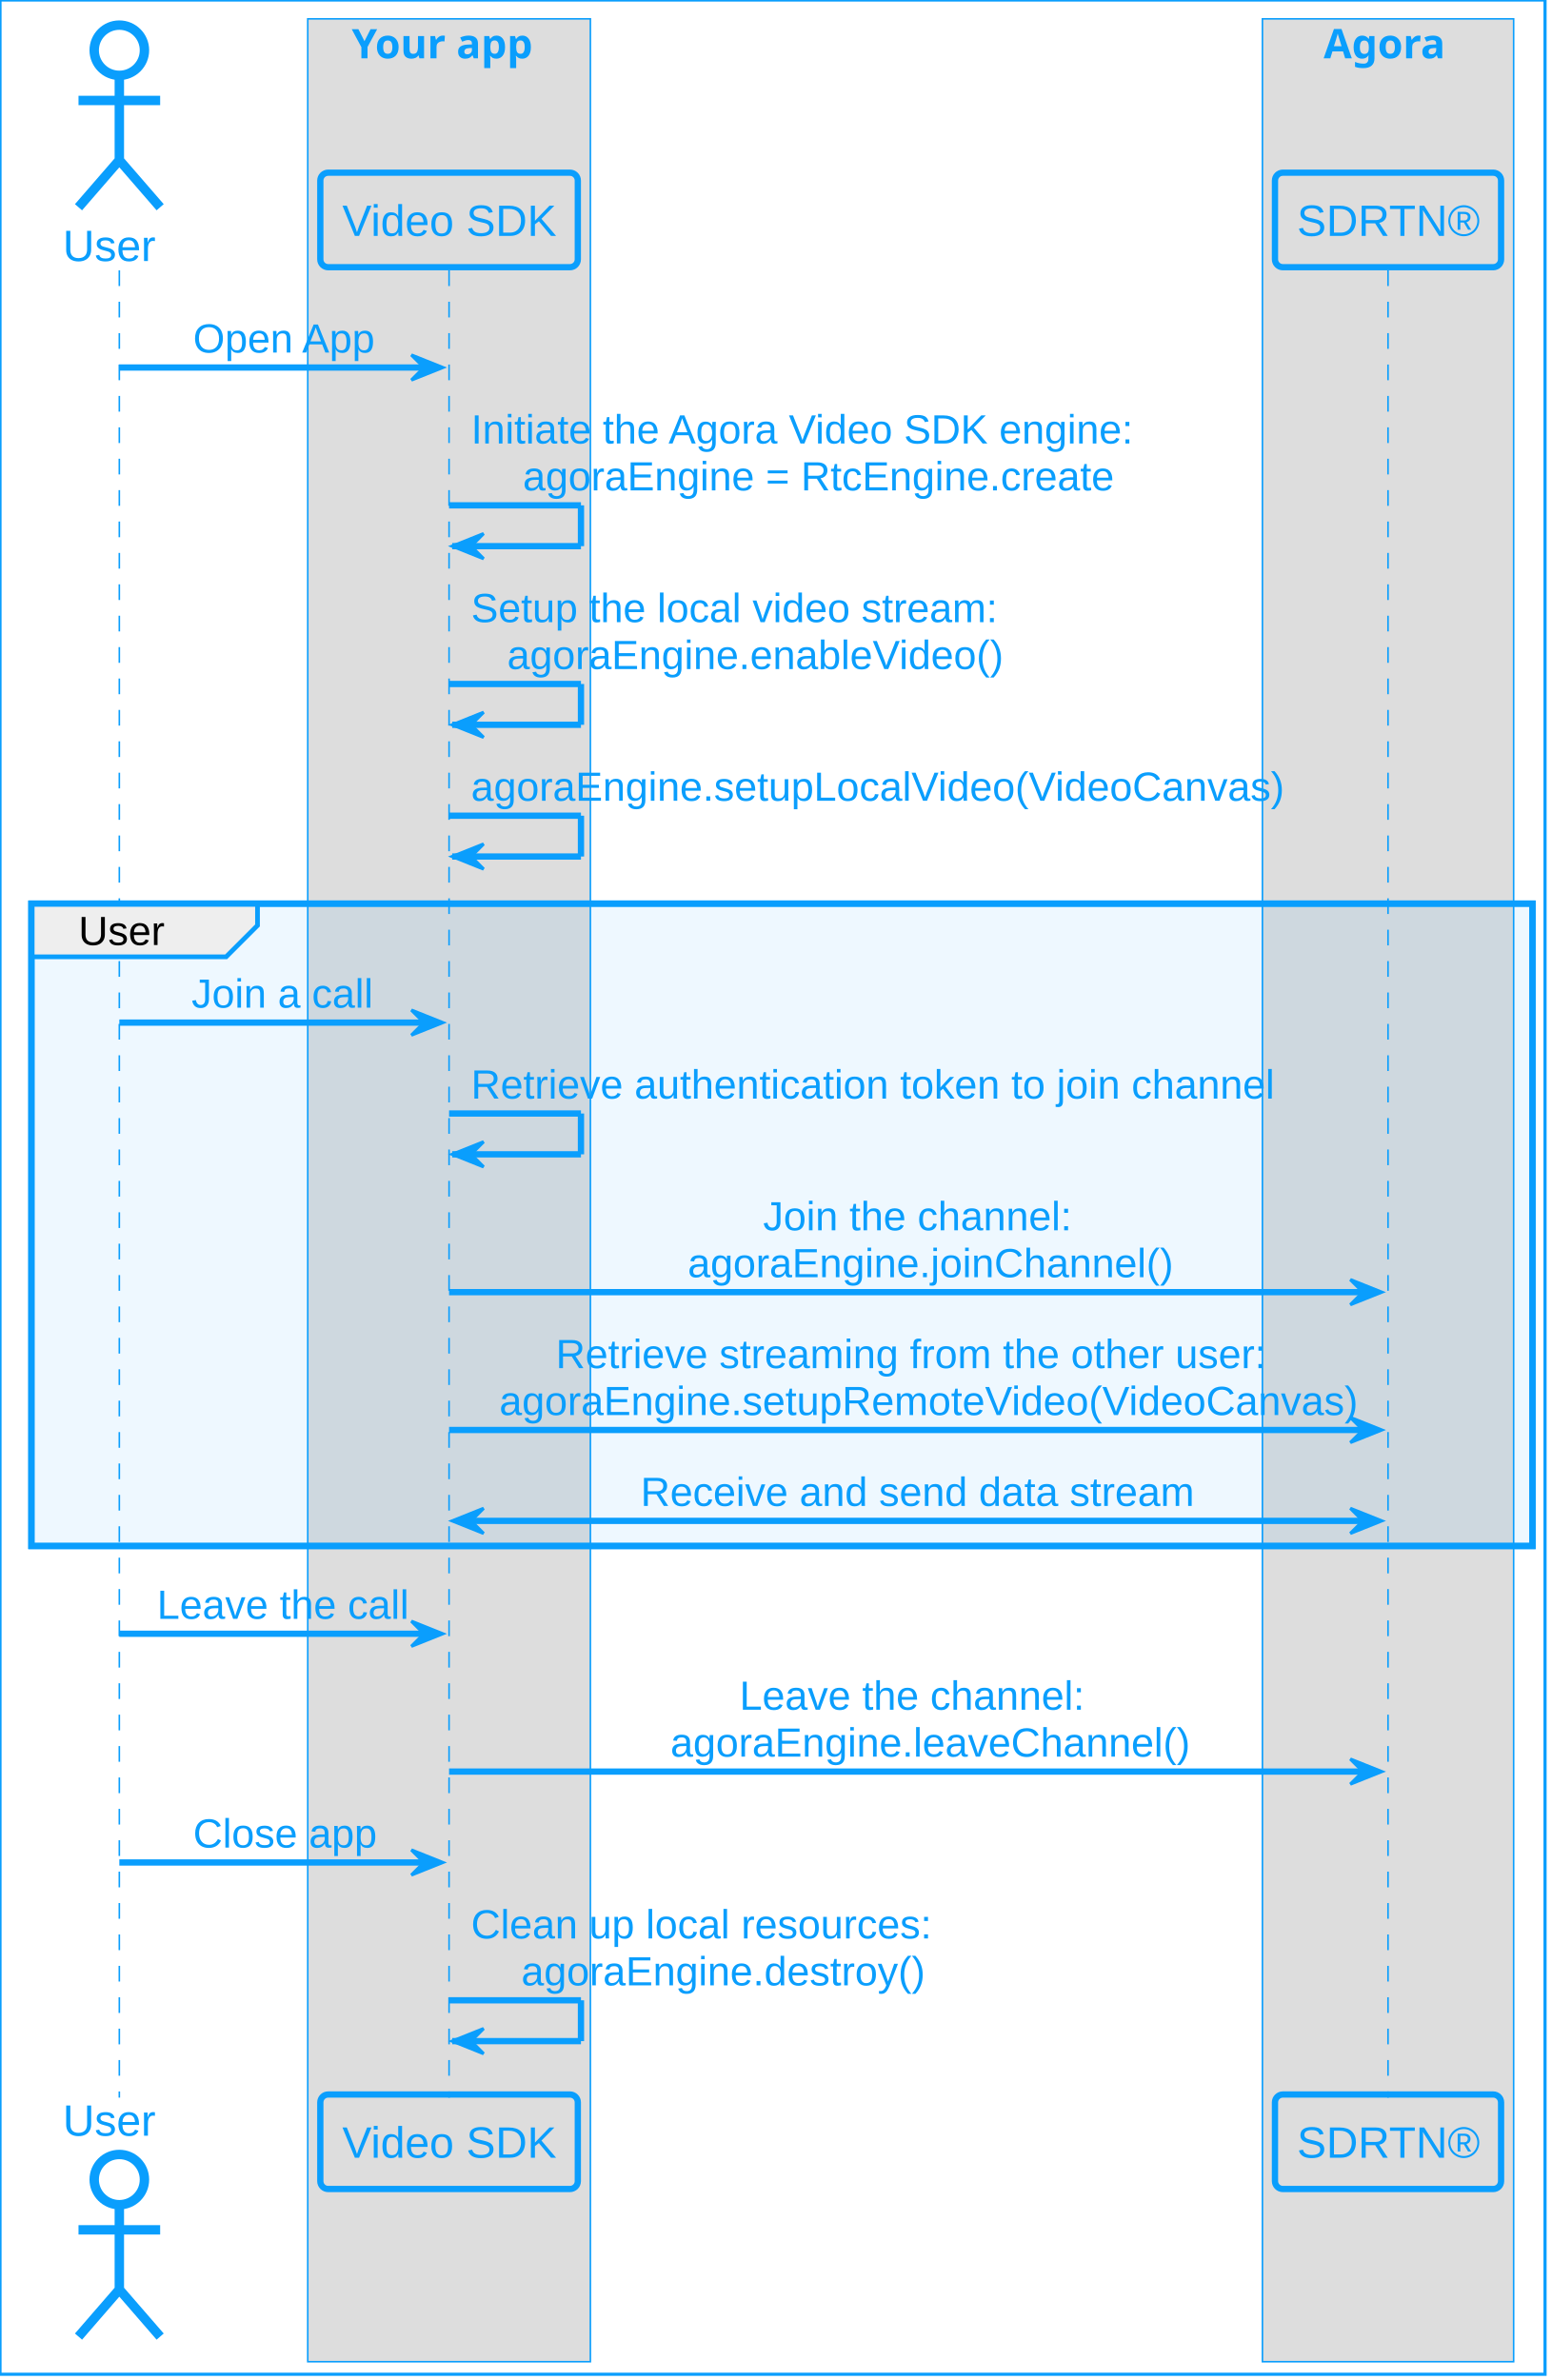
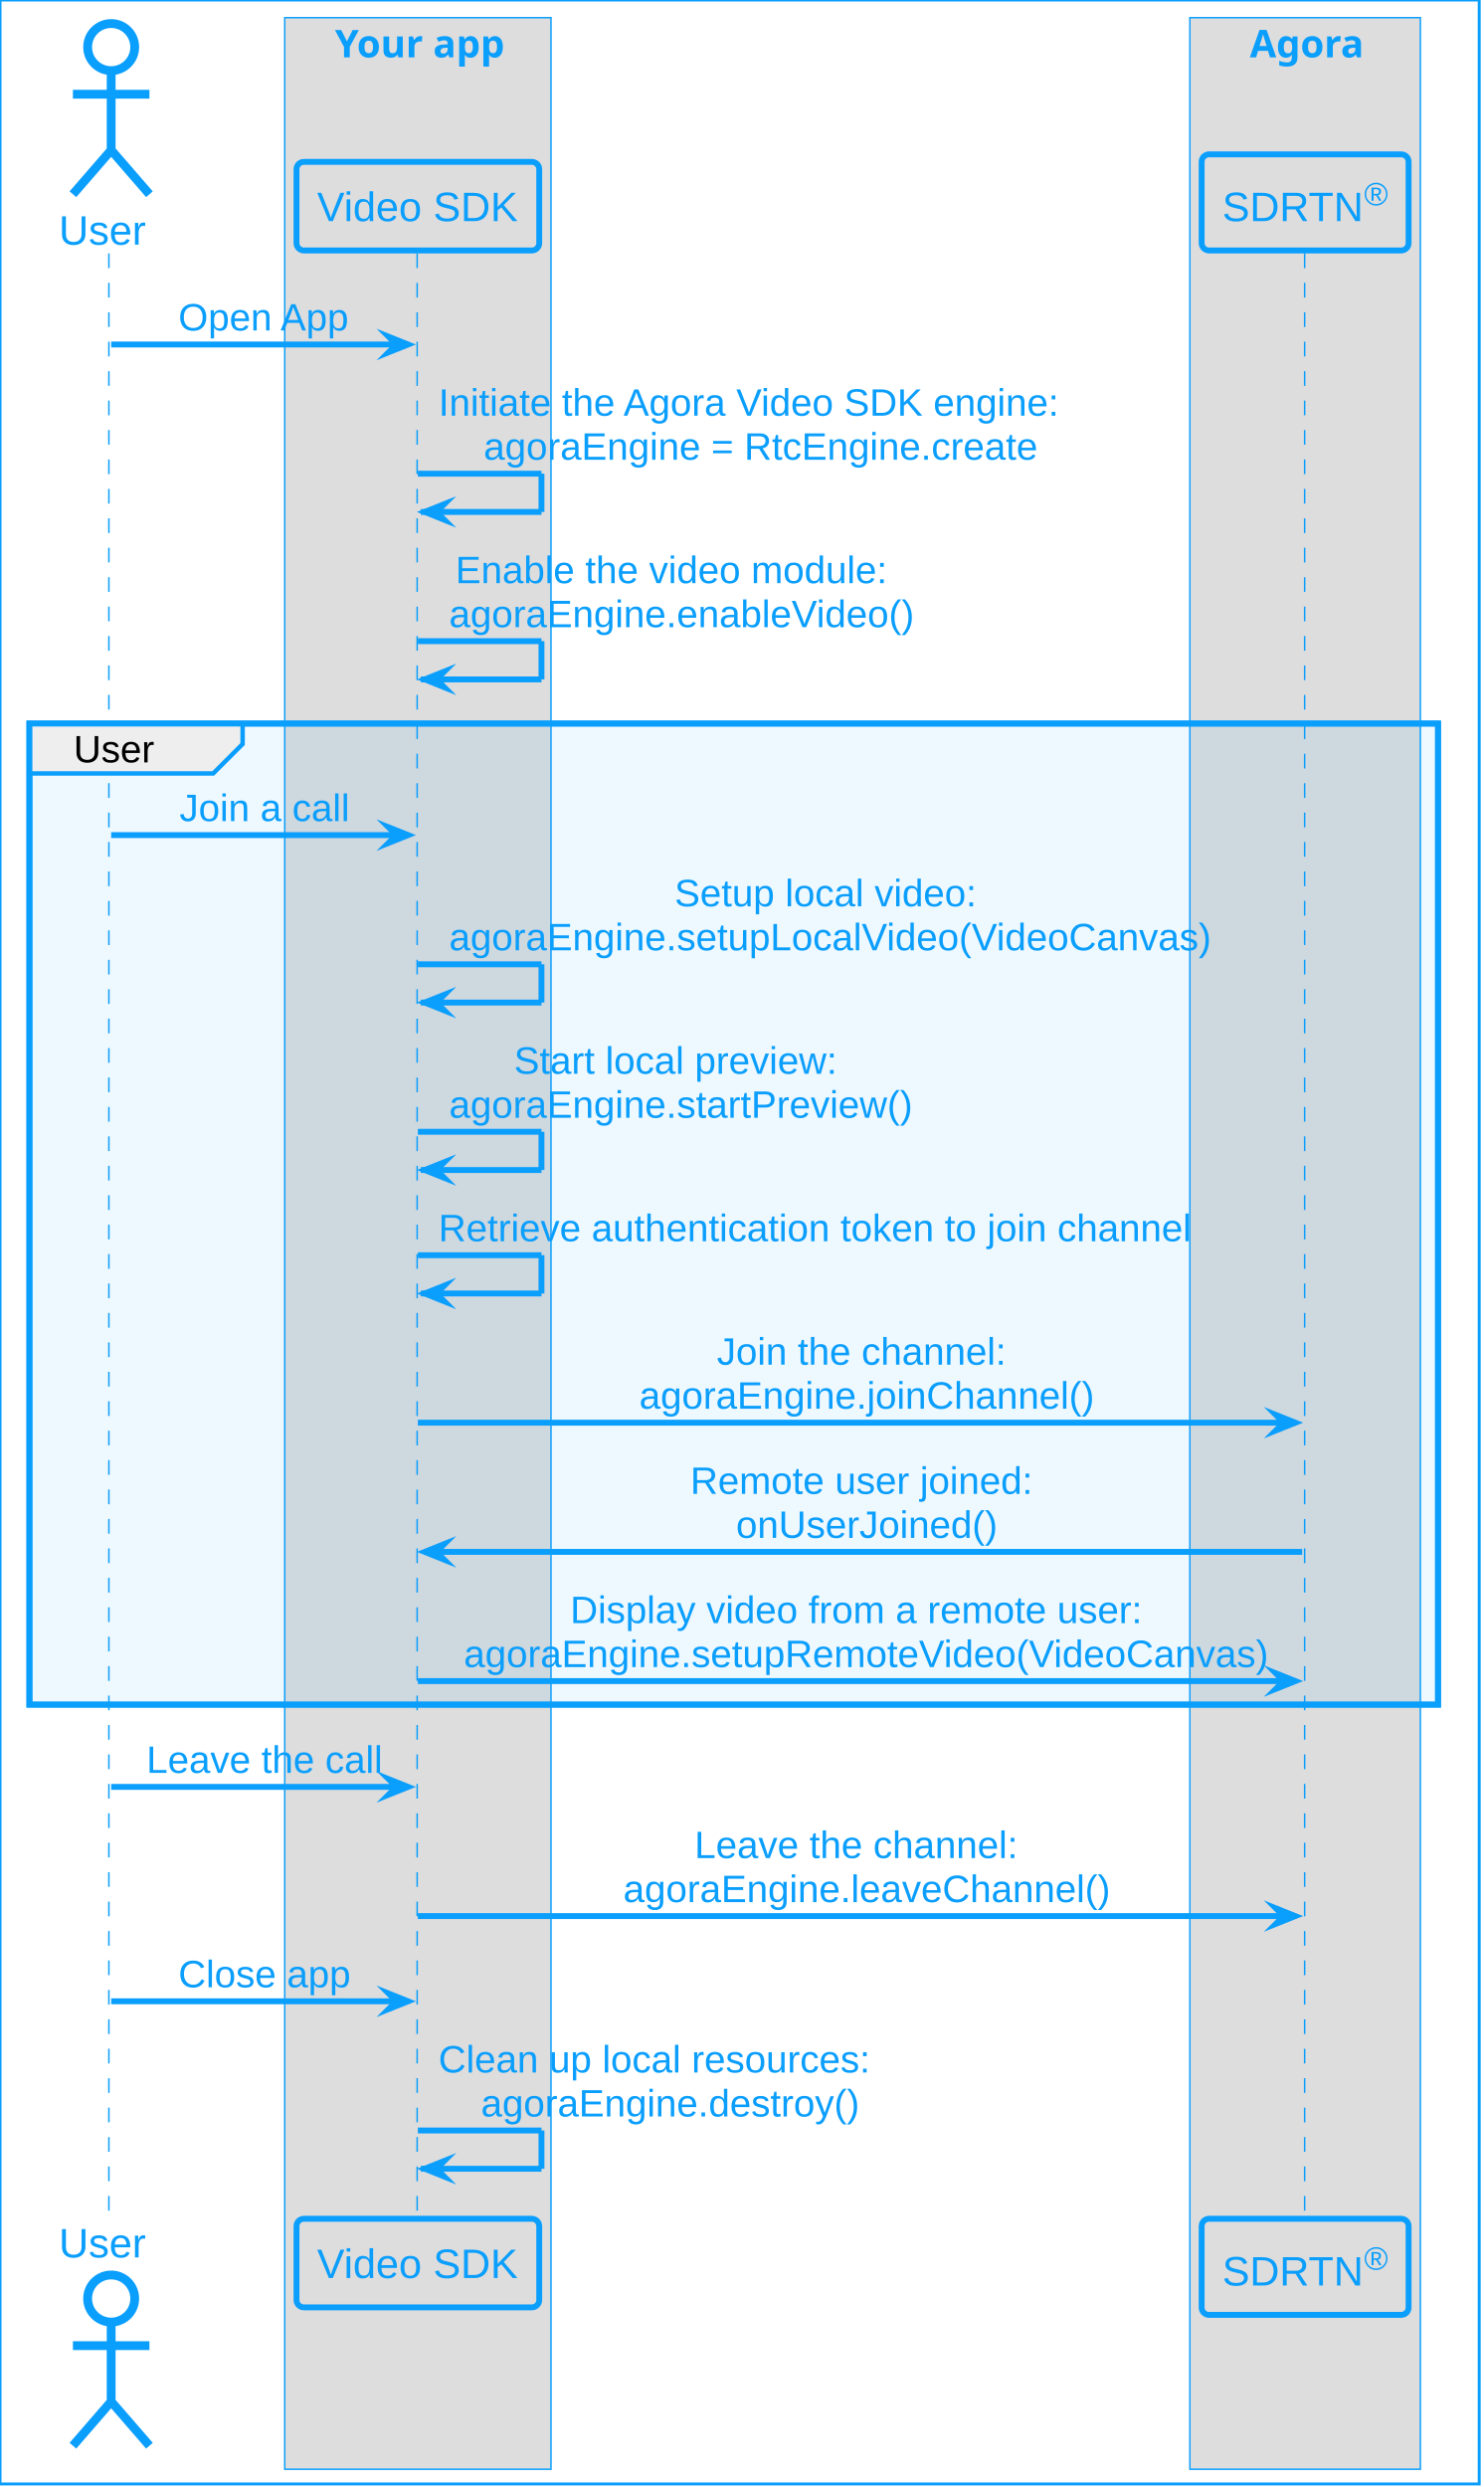
- <svg xmlns="http://www.w3.org/2000/svg" contentStyleType="text/css" height="758px" preserveAspectRatio="none" style="width:494px;height:758px;" version="1.1" viewBox="0 0 494 758" width="494px" zoomAndPan="magnify">
+ <svg xmlns="http://www.w3.org/2000/svg" contentStyleType="text/css" data-diagram-type="SEQUENCE" height="845px" preserveAspectRatio="none" style="width:504px;height:845px;" version="1.1" viewBox="0 0 504 845" width="504px" zoomAndPan="magnify">
  <defs />
  <g>
-     <rect fill="none" height="756.172" style="stroke:#0A9EFD;stroke-width:1.0;" width="492" x="0" y="0" />
-     <rect fill="#999999" fill-opacity="0.333" height="746.172" style="stroke:#0A9EFD;stroke-width:0.5;" width="90" x="98" y="6" />
-     <text fill="#0A9EFD" font-family="sans-serif" font-size="13" font-weight="bold" lengthAdjust="spacing" textLength="62" x="112" y="18.568">Your app</text>
-     <rect fill="#999999" fill-opacity="0.333" height="746.172" style="stroke:#0A9EFD;stroke-width:0.5;" width="80" x="402" y="6" />
-     <text fill="#0A9EFD" font-family="sans-serif" font-size="13" font-weight="bold" lengthAdjust="spacing" textLength="41" x="421.5" y="18.568">Agora</text>
-     <rect fill="#0A9EFD" fill-opacity="0.067" height="204.59" style="stroke:#0A9EFD;stroke-width:2.0;" width="478" x="10" y="287.791" />
-     <line style="stroke:#0A9EFD;stroke-width:0.5;stroke-dasharray:5.0,5.0;" x1="38" x2="38" y1="86.099" y2="668.073" />
-     <line style="stroke:#0A9EFD;stroke-width:0.5;stroke-dasharray:5.0,5.0;" x1="143" x2="143" y1="86.099" y2="668.073" />
-     <line style="stroke:#0A9EFD;stroke-width:0.5;stroke-dasharray:5.0,5.0;" x1="442" x2="442" y1="86.099" y2="668.073" />
-     <text fill="#0A9EFD" font-family="Arial" font-size="14" lengthAdjust="spacing" textLength="30" x="20" y="83.132">User</text>
-     <ellipse cx="38" cy="16" fill="none" rx="8" ry="8" style="stroke:#0A9EFD;stroke-width:3.0;" />
-     <path d="M38,24 L38,51 M25,32 L51,32 M38,51 L25,66 M38,51 L51,66 " fill="none" style="stroke:#0A9EFD;stroke-width:3.0;" />
-     <text fill="#0A9EFD" font-family="Arial" font-size="14" lengthAdjust="spacing" textLength="30" x="20" y="680.205">User</text>
-     <ellipse cx="38" cy="694.172" fill="none" rx="8" ry="8" style="stroke:#0A9EFD;stroke-width:3.0;" />
-     <path d="M38,702.172 L38,729.172 M25,710.172 L51,710.172 M38,729.172 L25,744.172 M38,729.172 L51,744.172 " fill="none" style="stroke:#0A9EFD;stroke-width:3.0;" />
-     <rect fill="none" height="30.099" rx="2.5" ry="2.5" style="stroke:#0A9EFD;stroke-width:2.0;" width="82" x="102" y="55" />
-     <text fill="#0A9EFD" font-family="Arial" font-size="14" lengthAdjust="spacing" textLength="68" x="109" y="75.132">Video SDK</text>
-     <rect fill="none" height="30.099" rx="2.5" ry="2.5" style="stroke:#0A9EFD;stroke-width:2.0;" width="82" x="102" y="667.073" />
-     <text fill="#0A9EFD" font-family="Arial" font-size="14" lengthAdjust="spacing" textLength="68" x="109" y="687.205">Video SDK</text>
-     <rect fill="none" height="30.099" rx="2.5" ry="2.5" style="stroke:#0A9EFD;stroke-width:2.0;" width="72" x="406" y="55" />
-     <text fill="#0A9EFD" font-family="Arial" font-size="14" lengthAdjust="spacing" textLength="58" x="413" y="75.132">SDRTN®</text>
-     <rect fill="none" height="30.099" rx="2.5" ry="2.5" style="stroke:#0A9EFD;stroke-width:2.0;" width="72" x="406" y="667.073" />
-     <text fill="#0A9EFD" font-family="Arial" font-size="14" lengthAdjust="spacing" textLength="58" x="413" y="687.205">SDRTN®</text>
-     <polygon fill="#0A9EFD" points="131,113.047,141,117.047,131,121.047,135,117.047" style="stroke:#0A9EFD;stroke-width:1.0;" />
-     <line style="stroke:#0A9EFD;stroke-width:2.0;" x1="38" x2="137" y1="117.047" y2="117.047" />
-     <text fill="#0A9EFD" font-family="Arial" font-size="13" lengthAdjust="spacing" textLength="58" x="61.5" y="112.293">Open App</text>
-     <line style="stroke:#0A9EFD;stroke-width:2.0;" x1="143" x2="185" y1="160.945" y2="160.945" />
-     <line style="stroke:#0A9EFD;stroke-width:2.0;" x1="185" x2="185" y1="160.945" y2="173.945" />
-     <line style="stroke:#0A9EFD;stroke-width:2.0;" x1="144" x2="185" y1="173.945" y2="173.945" />
-     <polygon fill="#0A9EFD" points="154,169.945,144,173.945,154,177.945,150,173.945" style="stroke:#0A9EFD;stroke-width:1.0;" />
-     <text fill="#0A9EFD" font-family="Arial" font-size="13" lengthAdjust="spacing" textLength="213" x="150" y="141.241">Initiate the Agora Video SDK engine:</text>
-     <text fill="#0A9EFD" font-family="Arial" font-size="13" lengthAdjust="spacing" textLength="188" x="166.5" y="156.19">agoraEngine = RtcEngine.create</text>
-     <line style="stroke:#0A9EFD;stroke-width:2.0;" x1="143" x2="185" y1="217.842" y2="217.842" />
-     <line style="stroke:#0A9EFD;stroke-width:2.0;" x1="185" x2="185" y1="217.842" y2="230.842" />
-     <line style="stroke:#0A9EFD;stroke-width:2.0;" x1="144" x2="185" y1="230.842" y2="230.842" />
-     <polygon fill="#0A9EFD" points="154,226.842,144,230.842,154,234.842,150,230.842" style="stroke:#0A9EFD;stroke-width:1.0;" />
-     <text fill="#0A9EFD" font-family="Arial" font-size="13" lengthAdjust="spacing" textLength="170" x="150" y="198.139">Setup the local video stream:</text>
-     <text fill="#0A9EFD" font-family="Arial" font-size="13" lengthAdjust="spacing" textLength="155" x="161.5" y="213.087">agoraEngine.enableVideo()</text>
-     <line style="stroke:#0A9EFD;stroke-width:2.0;" x1="143" x2="185" y1="259.791" y2="259.791" />
-     <line style="stroke:#0A9EFD;stroke-width:2.0;" x1="185" x2="185" y1="259.791" y2="272.791" />
-     <line style="stroke:#0A9EFD;stroke-width:2.0;" x1="144" x2="185" y1="272.791" y2="272.791" />
-     <polygon fill="#0A9EFD" points="154,268.791,144,272.791,154,276.791,150,272.791" style="stroke:#0A9EFD;stroke-width:1.0;" />
-     <text fill="#0A9EFD" font-family="Arial" font-size="13" lengthAdjust="spacing" textLength="257" x="150" y="255.036">agoraEngine.setupLocalVideo(VideoCanvas)</text>
-     <path d="M10,287.791 L82,287.791 L82,294.74 L72,304.74 L10,304.74 L10,287.791 " fill="#EEEEEE" style="stroke:#0A9EFD;stroke-width:1.5;" />
-     <rect fill="none" height="204.59" style="stroke:#0A9EFD;stroke-width:2.0;" width="478" x="10" y="287.791" />
-     <text fill="#000000" font-family="Arial" font-size="13" lengthAdjust="spacing" textLength="27" x="25" y="300.985">User</text>
-     <polygon fill="#0A9EFD" points="131,321.688,141,325.688,131,329.688,135,325.688" style="stroke:#0A9EFD;stroke-width:1.0;" />
-     <line style="stroke:#0A9EFD;stroke-width:2.0;" x1="38" x2="137" y1="325.688" y2="325.688" />
-     <text fill="#0A9EFD" font-family="Arial" font-size="13" lengthAdjust="spacing" textLength="59" x="61" y="320.934">Join a call</text>
-     <line style="stroke:#0A9EFD;stroke-width:2.0;" x1="143" x2="185" y1="354.637" y2="354.637" />
-     <line style="stroke:#0A9EFD;stroke-width:2.0;" x1="185" x2="185" y1="354.637" y2="367.637" />
-     <line style="stroke:#0A9EFD;stroke-width:2.0;" x1="144" x2="185" y1="367.637" y2="367.637" />
-     <polygon fill="#0A9EFD" points="154,363.637,144,367.637,154,371.637,150,367.637" style="stroke:#0A9EFD;stroke-width:1.0;" />
-     <text fill="#0A9EFD" font-family="Arial" font-size="13" lengthAdjust="spacing" textLength="257" x="150" y="349.882">Retrieve authentication token to join channel</text>
-     <polygon fill="#0A9EFD" points="430,407.535,440,411.535,430,415.535,434,411.535" style="stroke:#0A9EFD;stroke-width:1.0;" />
-     <line style="stroke:#0A9EFD;stroke-width:2.0;" x1="143" x2="436" y1="411.535" y2="411.535" />
-     <text fill="#0A9EFD" font-family="Arial" font-size="13" lengthAdjust="spacing" textLength="99" x="243" y="391.831">Join the channel:</text>
-     <text fill="#0A9EFD" font-family="Arial" font-size="13" lengthAdjust="spacing" textLength="151" x="219" y="406.78">agoraEngine.joinChannel()</text>
-     <polygon fill="#0A9EFD" points="430,451.432,440,455.432,430,459.432,434,455.432" style="stroke:#0A9EFD;stroke-width:1.0;" />
-     <line style="stroke:#0A9EFD;stroke-width:2.0;" x1="143" x2="436" y1="455.432" y2="455.432" />
-     <text fill="#0A9EFD" font-family="Arial" font-size="13" lengthAdjust="spacing" textLength="227" x="177" y="435.728">Retrieve streaming from the other user:</text>
-     <text fill="#0A9EFD" font-family="Arial" font-size="13" lengthAdjust="spacing" textLength="271" x="159" y="450.677">agoraEngine.setupRemoteVideo(VideoCanvas)</text>
-     <polygon fill="#0A9EFD" points="154,480.381,144,484.381,154,488.381,150,484.381" style="stroke:#0A9EFD;stroke-width:1.0;" />
-     <polygon fill="#0A9EFD" points="430,480.381,440,484.381,430,488.381,434,484.381" style="stroke:#0A9EFD;stroke-width:1.0;" />
-     <line style="stroke:#0A9EFD;stroke-width:2.0;" x1="148" x2="436" y1="484.381" y2="484.381" />
-     <text fill="#0A9EFD" font-family="Arial" font-size="13" lengthAdjust="spacing" textLength="177" x="204" y="479.626">Receive and send data stream</text>
-     <polygon fill="#0A9EFD" points="131,516.33,141,520.33,131,524.33,135,520.33" style="stroke:#0A9EFD;stroke-width:1.0;" />
-     <line style="stroke:#0A9EFD;stroke-width:2.0;" x1="38" x2="137" y1="520.33" y2="520.33" />
-     <text fill="#0A9EFD" font-family="Arial" font-size="13" lengthAdjust="spacing" textLength="81" x="50" y="515.575">Leave the call</text>
-     <polygon fill="#0A9EFD" points="430,560.227,440,564.227,430,568.227,434,564.227" style="stroke:#0A9EFD;stroke-width:1.0;" />
-     <line style="stroke:#0A9EFD;stroke-width:2.0;" x1="143" x2="436" y1="564.227" y2="564.227" />
-     <text fill="#0A9EFD" font-family="Arial" font-size="13" lengthAdjust="spacing" textLength="110" x="235.5" y="544.523">Leave the channel:</text>
-     <text fill="#0A9EFD" font-family="Arial" font-size="13" lengthAdjust="spacing" textLength="162" x="213.5" y="559.472">agoraEngine.leaveChannel()</text>
-     <polygon fill="#0A9EFD" points="131,589.176,141,593.176,131,597.176,135,593.176" style="stroke:#0A9EFD;stroke-width:1.0;" />
-     <line style="stroke:#0A9EFD;stroke-width:2.0;" x1="38" x2="137" y1="593.176" y2="593.176" />
-     <text fill="#0A9EFD" font-family="Arial" font-size="13" lengthAdjust="spacing" textLength="58" x="61.5" y="588.421">Close app</text>
-     <line style="stroke:#0A9EFD;stroke-width:2.0;" x1="143" x2="185" y1="637.073" y2="637.073" />
-     <line style="stroke:#0A9EFD;stroke-width:2.0;" x1="185" x2="185" y1="637.073" y2="650.073" />
-     <line style="stroke:#0A9EFD;stroke-width:2.0;" x1="144" x2="185" y1="650.073" y2="650.073" />
-     <polygon fill="#0A9EFD" points="154,646.073,144,650.073,154,654.073,150,650.073" style="stroke:#0A9EFD;stroke-width:1.0;" />
-     <text fill="#0A9EFD" font-family="Arial" font-size="13" lengthAdjust="spacing" textLength="147" x="150" y="617.37">Clean up local resources:</text>
-     <text fill="#0A9EFD" font-family="Arial" font-size="13" lengthAdjust="spacing" textLength="127" x="166" y="632.318">agoraEngine.destroy()</text>
+     <rect fill="none" height="843.967" style="stroke:#0A9EFD;stroke-width:1;" width="502.671" x="0" y="0" />
+     <rect fill="#999999" fill-opacity="0.333" height="832.967" style="stroke:#0A9EFD;stroke-width:0.5;" width="90.482" x="96.76" y="6" />
+     <text fill="#0A9EFD" font-family="sans-serif" font-size="13" font-weight="700" lengthAdjust="spacing" textLength="56.335" x="113.833" y="19.495">Your app</text>
+     <rect fill="#999999" fill-opacity="0.333" height="832.967" style="stroke:#0A9EFD;stroke-width:0.5;" width="78.326" x="404.345" y="6" />
+     <text fill="#0A9EFD" font-family="sans-serif" font-size="13" font-weight="700" lengthAdjust="spacing" textLength="37.559" x="424.728" y="19.495">Agora</text>
+     <rect fill="#0A9EFD" fill-opacity="0.067" height="333.334" style="stroke:#0A9EFD;stroke-width:2;" width="478.671" x="10" y="245.842" />
+     <g class="participant-lifeline" data-entity-uid="part1" data-qualified-name="USR" data-source-line="4" id="part1-lifeline">
+       <g>
+         <rect fill="#000000" fill-opacity="0" height="668.769" width="8" x="33.779" y="86.099" />
+         <line style="stroke:#0A9EFD;stroke-width:0.5;stroke-dasharray:5,5;" x1="37" x2="37" y1="86.099" y2="754.868" />
+       </g>
+     </g>
+     <g class="participant-lifeline" data-entity-uid="part2" data-qualified-name="APP" data-source-line="8" id="part2-lifeline">
+       <g>
+         <rect fill="#000000" fill-opacity="0" height="668.769" width="8" x="138.001" y="86.099" />
+         <line style="stroke:#0A9EFD;stroke-width:0.5;stroke-dasharray:5,5;" x1="141.76" x2="141.76" y1="86.099" y2="754.868" />
+       </g>
+     </g>
+     <g class="participant-lifeline" data-entity-uid="part3" data-qualified-name="API" data-source-line="14" id="part3-lifeline">
+       <g>
+         <rect fill="#000000" fill-opacity="0" height="668.769" width="8" x="439.508" y="86.099" />
+         <line style="stroke:#0A9EFD;stroke-width:0.5;stroke-dasharray:5,5;" x1="443.345" x2="443.345" y1="86.099" y2="754.868" />
+       </g>
+     </g>
+     <g class="participant participant-head" data-entity-uid="part1" data-qualified-name="USR" data-source-line="4" id="part1-head">
+       <text fill="#0A9EFD" font-family="Arial" font-size="14" lengthAdjust="spacing" textLength="29.559" x="20" y="83.132">User</text>
+       <ellipse cx="37.779" cy="16" fill="none" rx="8" ry="8" style="stroke:#0A9EFD;stroke-width:3;" />
+       <path d="M37.779,24 L37.779,51 M24.779,32 L50.779,32 M37.779,51 L24.779,66 M37.779,51 L50.779,66" fill="none" style="stroke:#0A9EFD;stroke-width:3;" />
+     </g>
+     <g class="participant participant-tail" data-entity-uid="part1" data-qualified-name="USR" data-source-line="4" id="part1-tail">
+       <text fill="#0A9EFD" font-family="Arial" font-size="14" lengthAdjust="spacing" textLength="29.559" x="20" y="767">User</text>
+       <ellipse cx="37.779" cy="780.967" fill="none" rx="8" ry="8" style="stroke:#0A9EFD;stroke-width:3;" />
+       <path d="M37.779,788.967 L37.779,815.967 M24.779,796.967 L50.779,796.967 M37.779,815.967 L24.779,830.967 M37.779,815.967 L50.779,830.967" fill="none" style="stroke:#0A9EFD;stroke-width:3;" />
+     </g>
+     <g class="participant participant-head" data-entity-uid="part2" data-qualified-name="APP" data-source-line="8" id="part2-head">
+       <rect fill="none" height="30.099" rx="2.5" ry="2.5" style="stroke:#0A9EFD;stroke-width:2;" width="82.482" x="100.76" y="55" />
+       <text fill="#0A9EFD" font-family="Arial" font-size="14" lengthAdjust="spacing" textLength="68.482" x="107.76" y="75.132">Video SDK</text>
+     </g>
+     <g class="participant participant-tail" data-entity-uid="part2" data-qualified-name="APP" data-source-line="8" id="part2-tail">
+       <rect fill="none" height="30.099" rx="2.5" ry="2.5" style="stroke:#0A9EFD;stroke-width:2;" width="82.482" x="100.76" y="753.868" />
+       <text fill="#0A9EFD" font-family="Arial" font-size="14" lengthAdjust="spacing" textLength="68.482" x="107.76" y="774">Video SDK</text>
+     </g>
+     <g class="participant participant-head" data-entity-uid="part3" data-qualified-name="API" data-source-line="14" id="part3-head">
+       <rect fill="none" height="32.649" rx="2.5" ry="2.5" style="stroke:#0A9EFD;stroke-width:2;" width="70.326" x="408.345" y="52.45" />
+       <text fill="#0A9EFD" font-family="Arial" font-size="14" lengthAdjust="spacing" textLength="48.221" x="415.345" y="75.132">SDRTN</text>
+       <text fill="#0A9EFD" font-family="Arial" font-size="11" lengthAdjust="spacing" textLength="8.105" x="463.566" y="69.768">®</text>
+     </g>
+     <g class="participant participant-tail" data-entity-uid="part3" data-qualified-name="API" data-source-line="14" id="part3-tail">
+       <rect fill="none" height="32.649" rx="2.5" ry="2.5" style="stroke:#0A9EFD;stroke-width:2;" width="70.326" x="408.345" y="753.868" />
+       <text fill="#0A9EFD" font-family="Arial" font-size="14" lengthAdjust="spacing" textLength="48.221" x="415.345" y="776.55">SDRTN</text>
+       <text fill="#0A9EFD" font-family="Arial" font-size="11" lengthAdjust="spacing" textLength="8.105" x="463.566" y="771.186">®</text>
+     </g>
+     <g class="message" data-entity-1="part1" data-entity-2="part2" data-source-line="18" id="msg1">
+       <polygon fill="#0A9EFD" points="130.001,113.047,140.001,117.047,130.001,121.047,134.001,117.047" style="stroke:#0A9EFD;stroke-width:1;stroke-linejoin:miter;stroke-miterlimit:10;" />
+       <line style="stroke:#0A9EFD;stroke-width:2;" x1="37.779" x2="136.001" y1="117.047" y2="117.047" />
+       <text fill="#0A9EFD" font-family="Arial" font-size="13" lengthAdjust="spacing" textLength="58.544" x="60.618" y="112.293">Open App</text>
+     </g>
+     <g class="message" data-entity-1="part2" data-entity-2="part2" data-source-line="19" id="msg2">
+       <line style="stroke:#0A9EFD;stroke-width:2;" x1="142.001" x2="184.001" y1="160.945" y2="160.945" />
+       <line style="stroke:#0A9EFD;stroke-width:2;" x1="184.001" x2="184.001" y1="160.945" y2="173.945" />
+       <line style="stroke:#0A9EFD;stroke-width:2;" x1="143.001" x2="184.001" y1="173.945" y2="173.945" />
+       <polygon fill="#0A9EFD" points="153.001,169.945,143.001,173.945,153.001,177.945,149.001,173.945" style="stroke:#0A9EFD;stroke-width:1;stroke-linejoin:miter;stroke-miterlimit:10;" />
+       <text fill="#0A9EFD" font-family="Arial" font-size="13" lengthAdjust="spacing" textLength="211.751" x="149.001" y="141.241">Initiate the Agora Video SDK engine:</text>
+       <text fill="#0A9EFD" font-family="Arial" font-size="13" lengthAdjust="spacing" textLength="188.265" x="164.356" y="156.19">agoraEngine = RtcEngine.create</text>
+     </g>
+     <g class="message" data-entity-1="part2" data-entity-2="part2" data-source-line="20" id="msg3">
+       <line style="stroke:#0A9EFD;stroke-width:2;" x1="142.001" x2="184.001" y1="217.842" y2="217.842" />
+       <line style="stroke:#0A9EFD;stroke-width:2;" x1="184.001" x2="184.001" y1="217.842" y2="230.842" />
+       <line style="stroke:#0A9EFD;stroke-width:2;" x1="143.001" x2="184.001" y1="230.842" y2="230.842" />
+       <polygon fill="#0A9EFD" points="153.001,226.842,143.001,230.842,153.001,234.842,149.001,230.842" style="stroke:#0A9EFD;stroke-width:1;stroke-linejoin:miter;stroke-miterlimit:10;" />
+       <text fill="#0A9EFD" font-family="Arial" font-size="13" lengthAdjust="spacing" textLength="146.713" x="154.787" y="198.139">Enable the video module:</text>
+       <text fill="#0A9EFD" font-family="Arial" font-size="13" lengthAdjust="spacing" textLength="158.285" x="152.613" y="213.087">agoraEngine.enableVideo()</text>
+     </g>
+     <path d="M10,245.842 L82.447,245.842 L82.447,252.791 L72.447,262.791 L10,262.791 L10,245.842" fill="#EEEEEE" style="stroke:#0A9EFD;stroke-width:1.5;" />
+     <rect fill="none" height="333.334" style="stroke:#0A9EFD;stroke-width:2;" width="478.671" x="10" y="245.842" />
+     <text fill="#000000" font-family="Arial" font-size="13" lengthAdjust="spacing" textLength="27.447" x="25" y="259.036">User</text>
+     <g class="message" data-entity-1="part1" data-entity-2="part2" data-source-line="23" id="msg4">
+       <polygon fill="#0A9EFD" points="130.001,279.74,140.001,283.74,130.001,287.74,134.001,283.74" style="stroke:#0A9EFD;stroke-width:1;stroke-linejoin:miter;stroke-miterlimit:10;" />
+       <line style="stroke:#0A9EFD;stroke-width:2;" x1="37.779" x2="136.001" y1="283.74" y2="283.74" />
+       <text fill="#0A9EFD" font-family="Arial" font-size="13" lengthAdjust="spacing" textLength="57.808" x="60.986" y="278.985">Join a call</text>
+     </g>
+     <g class="message" data-entity-1="part2" data-entity-2="part2" data-source-line="24" id="msg5">
+       <line style="stroke:#0A9EFD;stroke-width:2;" x1="142.001" x2="184.001" y1="327.637" y2="327.637" />
+       <line style="stroke:#0A9EFD;stroke-width:2;" x1="184.001" x2="184.001" y1="327.637" y2="340.637" />
+       <line style="stroke:#0A9EFD;stroke-width:2;" x1="143.001" x2="184.001" y1="340.637" y2="340.637" />
+       <polygon fill="#0A9EFD" points="153.001,336.637,143.001,340.637,153.001,344.637,149.001,340.637" style="stroke:#0A9EFD;stroke-width:1;stroke-linejoin:miter;stroke-miterlimit:10;" />
+       <text fill="#0A9EFD" font-family="Arial" font-size="13" lengthAdjust="spacing" textLength="102.623" x="229.223" y="307.934">Setup local video:</text>
+       <text fill="#0A9EFD" font-family="Arial" font-size="13" lengthAdjust="spacing" textLength="259.454" x="152.613" y="322.882">agoraEngine.setupLocalVideo(VideoCanvas)</text>
+     </g>
+     <g class="message" data-entity-1="part2" data-entity-2="part2" data-source-line="25" id="msg6">
+       <line style="stroke:#0A9EFD;stroke-width:2;" x1="142.001" x2="184.001" y1="384.535" y2="384.535" />
+       <line style="stroke:#0A9EFD;stroke-width:2;" x1="184.001" x2="184.001" y1="384.535" y2="397.535" />
+       <line style="stroke:#0A9EFD;stroke-width:2;" x1="143.001" x2="184.001" y1="397.535" y2="397.535" />
+       <polygon fill="#0A9EFD" points="153.001,393.535,143.001,397.535,153.001,401.535,149.001,397.535" style="stroke:#0A9EFD;stroke-width:1;stroke-linejoin:miter;stroke-miterlimit:10;" />
+       <text fill="#0A9EFD" font-family="Arial" font-size="13" lengthAdjust="spacing" textLength="109.821" x="174.655" y="364.831">Start local preview:</text>
+       <text fill="#0A9EFD" font-family="Arial" font-size="13" lengthAdjust="spacing" textLength="157.517" x="152.613" y="379.78">agoraEngine.startPreview()</text>
+     </g>
+     <g class="message" data-entity-1="part2" data-entity-2="part2" data-source-line="26" id="msg7">
+       <line style="stroke:#0A9EFD;stroke-width:2;" x1="142.001" x2="184.001" y1="426.483" y2="426.483" />
+       <line style="stroke:#0A9EFD;stroke-width:2;" x1="184.001" x2="184.001" y1="426.483" y2="439.483" />
+       <line style="stroke:#0A9EFD;stroke-width:2;" x1="143.001" x2="184.001" y1="439.483" y2="439.483" />
+       <polygon fill="#0A9EFD" points="153.001,435.483,143.001,439.483,153.001,443.483,149.001,439.483" style="stroke:#0A9EFD;stroke-width:1;stroke-linejoin:miter;stroke-miterlimit:10;" />
+       <text fill="#0A9EFD" font-family="Arial" font-size="13" lengthAdjust="spacing" textLength="255.836" x="149.001" y="421.728">Retrieve authentication token to join channel</text>
+     </g>
+     <g class="message" data-entity-1="part2" data-entity-2="part3" data-source-line="27" id="msg8">
+       <polygon fill="#0A9EFD" points="431.508,479.381,441.508,483.381,431.508,487.381,435.508,483.381" style="stroke:#0A9EFD;stroke-width:1;stroke-linejoin:miter;stroke-miterlimit:10;" />
+       <line style="stroke:#0A9EFD;stroke-width:2;" x1="142.001" x2="437.508" y1="483.381" y2="483.381" />
+       <text fill="#0A9EFD" font-family="Arial" font-size="13" lengthAdjust="spacing" textLength="98.293" x="243.608" y="463.677">Join the channel:</text>
+       <text fill="#0A9EFD" font-family="Arial" font-size="13" lengthAdjust="spacing" textLength="154.661" x="217.23" y="478.626">agoraEngine.joinChannel()</text>
+     </g>
+     <g class="message" data-entity-1="part3" data-entity-2="part2" data-source-line="28" id="msg9">
+       <polygon fill="#0A9EFD" points="153.001,523.278,143.001,527.278,153.001,531.278,149.001,527.278" style="stroke:#0A9EFD;stroke-width:1;stroke-linejoin:miter;stroke-miterlimit:10;" />
+       <line style="stroke:#0A9EFD;stroke-width:2;" x1="147.001" x2="442.508" y1="527.278" y2="527.278" />
+       <text fill="#0A9EFD" font-family="Arial" font-size="13" lengthAdjust="spacing" textLength="116.34" x="234.584" y="507.575">Remote user joined:</text>
+       <text fill="#0A9EFD" font-family="Arial" font-size="13" lengthAdjust="spacing" textLength="88.874" x="250.124" y="522.523">onUserJoined()</text>
+     </g>
+     <g class="message" data-entity-1="part2" data-entity-2="part3" data-source-line="29" id="msg10">
+       <polygon fill="#0A9EFD" points="431.508,567.176,441.508,571.176,431.508,575.176,435.508,571.176" style="stroke:#0A9EFD;stroke-width:1;stroke-linejoin:miter;stroke-miterlimit:10;" />
+       <line style="stroke:#0A9EFD;stroke-width:2;" x1="142.001" x2="437.508" y1="571.176" y2="571.176" />
+       <text fill="#0A9EFD" font-family="Arial" font-size="13" lengthAdjust="spacing" textLength="194.352" x="193.772" y="551.472">Display video from a remote user:</text>
+       <text fill="#0A9EFD" font-family="Arial" font-size="13" lengthAdjust="spacing" textLength="273.895" x="157.613" y="566.421">agoraEngine.setupRemoteVideo(VideoCanvas)</text>
+     </g>
+     <g class="message" data-entity-1="part1" data-entity-2="part2" data-source-line="32" id="msg11">
+       <polygon fill="#0A9EFD" points="130.001,603.125,140.001,607.125,130.001,611.125,134.001,607.125" style="stroke:#0A9EFD;stroke-width:1;stroke-linejoin:miter;stroke-miterlimit:10;" />
+       <line style="stroke:#0A9EFD;stroke-width:2;" x1="37.779" x2="136.001" y1="607.125" y2="607.125" />
+       <text fill="#0A9EFD" font-family="Arial" font-size="13" lengthAdjust="spacing" textLength="80.222" x="49.779" y="602.37">Leave the call</text>
+     </g>
+     <g class="message" data-entity-1="part2" data-entity-2="part3" data-source-line="33" id="msg12">
+       <polygon fill="#0A9EFD" points="431.508,647.022,441.508,651.022,431.508,655.022,435.508,651.022" style="stroke:#0A9EFD;stroke-width:1;stroke-linejoin:miter;stroke-miterlimit:10;" />
+       <line style="stroke:#0A9EFD;stroke-width:2;" x1="142.001" x2="437.508" y1="651.022" y2="651.022" />
+       <text fill="#0A9EFD" font-family="Arial" font-size="13" lengthAdjust="spacing" textLength="109.865" x="236.016" y="631.318">Leave the channel:</text>
+       <text fill="#0A9EFD" font-family="Arial" font-size="13" lengthAdjust="spacing" textLength="165.502" x="211.809" y="646.267">agoraEngine.leaveChannel()</text>
+     </g>
+     <g class="message" data-entity-1="part1" data-entity-2="part2" data-source-line="35" id="msg13">
+       <polygon fill="#0A9EFD" points="130.001,675.971,140.001,679.971,130.001,683.971,134.001,679.971" style="stroke:#0A9EFD;stroke-width:1;stroke-linejoin:miter;stroke-miterlimit:10;" />
+       <line style="stroke:#0A9EFD;stroke-width:2;" x1="37.779" x2="136.001" y1="679.971" y2="679.971" />
+       <text fill="#0A9EFD" font-family="Arial" font-size="13" lengthAdjust="spacing" textLength="58.538" x="60.621" y="675.216">Close app</text>
+     </g>
+     <g class="message" data-entity-1="part2" data-entity-2="part2" data-source-line="36" id="msg14">
+       <line style="stroke:#0A9EFD;stroke-width:2;" x1="142.001" x2="184.001" y1="723.868" y2="723.868" />
+       <line style="stroke:#0A9EFD;stroke-width:2;" x1="184.001" x2="184.001" y1="723.868" y2="736.868" />
+       <line style="stroke:#0A9EFD;stroke-width:2;" x1="143.001" x2="184.001" y1="736.868" y2="736.868" />
+       <polygon fill="#0A9EFD" points="153.001,732.868,143.001,736.868,153.001,740.868,149.001,736.868" style="stroke:#0A9EFD;stroke-width:1;stroke-linejoin:miter;stroke-miterlimit:10;" />
+       <text fill="#0A9EFD" font-family="Arial" font-size="13" lengthAdjust="spacing" textLength="146.688" x="149.001" y="704.165">Clean up local resources:</text>
+       <text fill="#0A9EFD" font-family="Arial" font-size="13" lengthAdjust="spacing" textLength="128.629" x="163.448" y="719.113">agoraEngine.destroy()</text>
+     </g>
  </g>
</svg>
